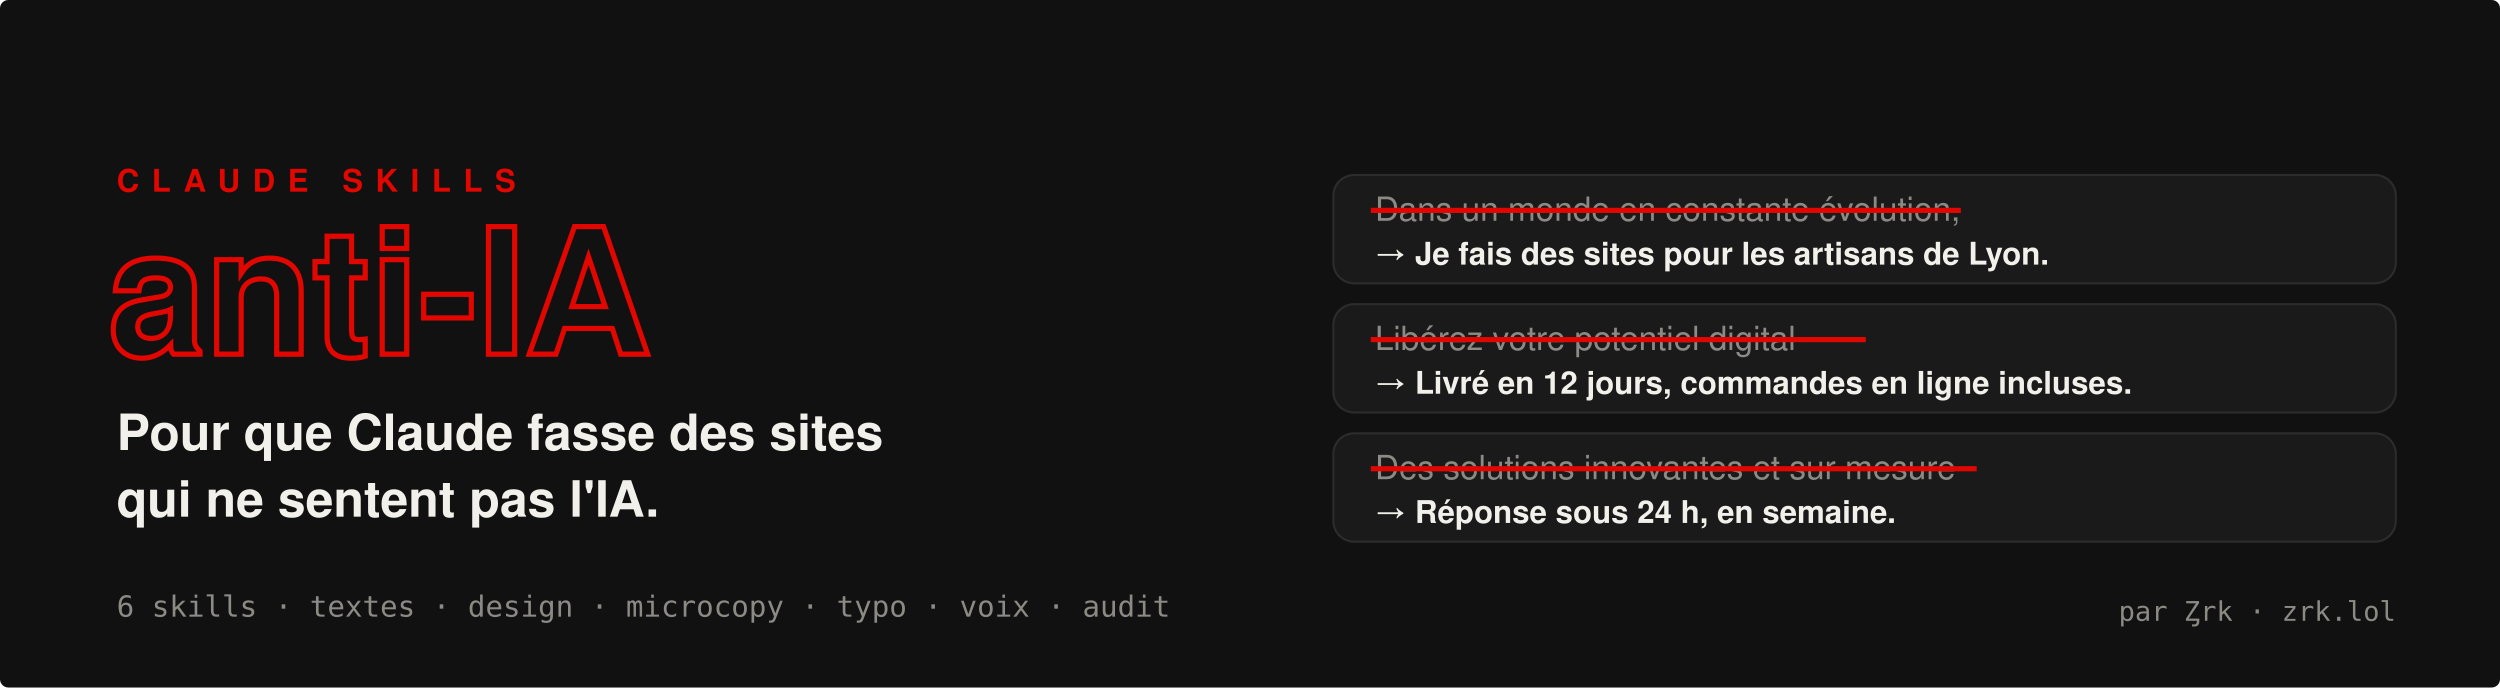
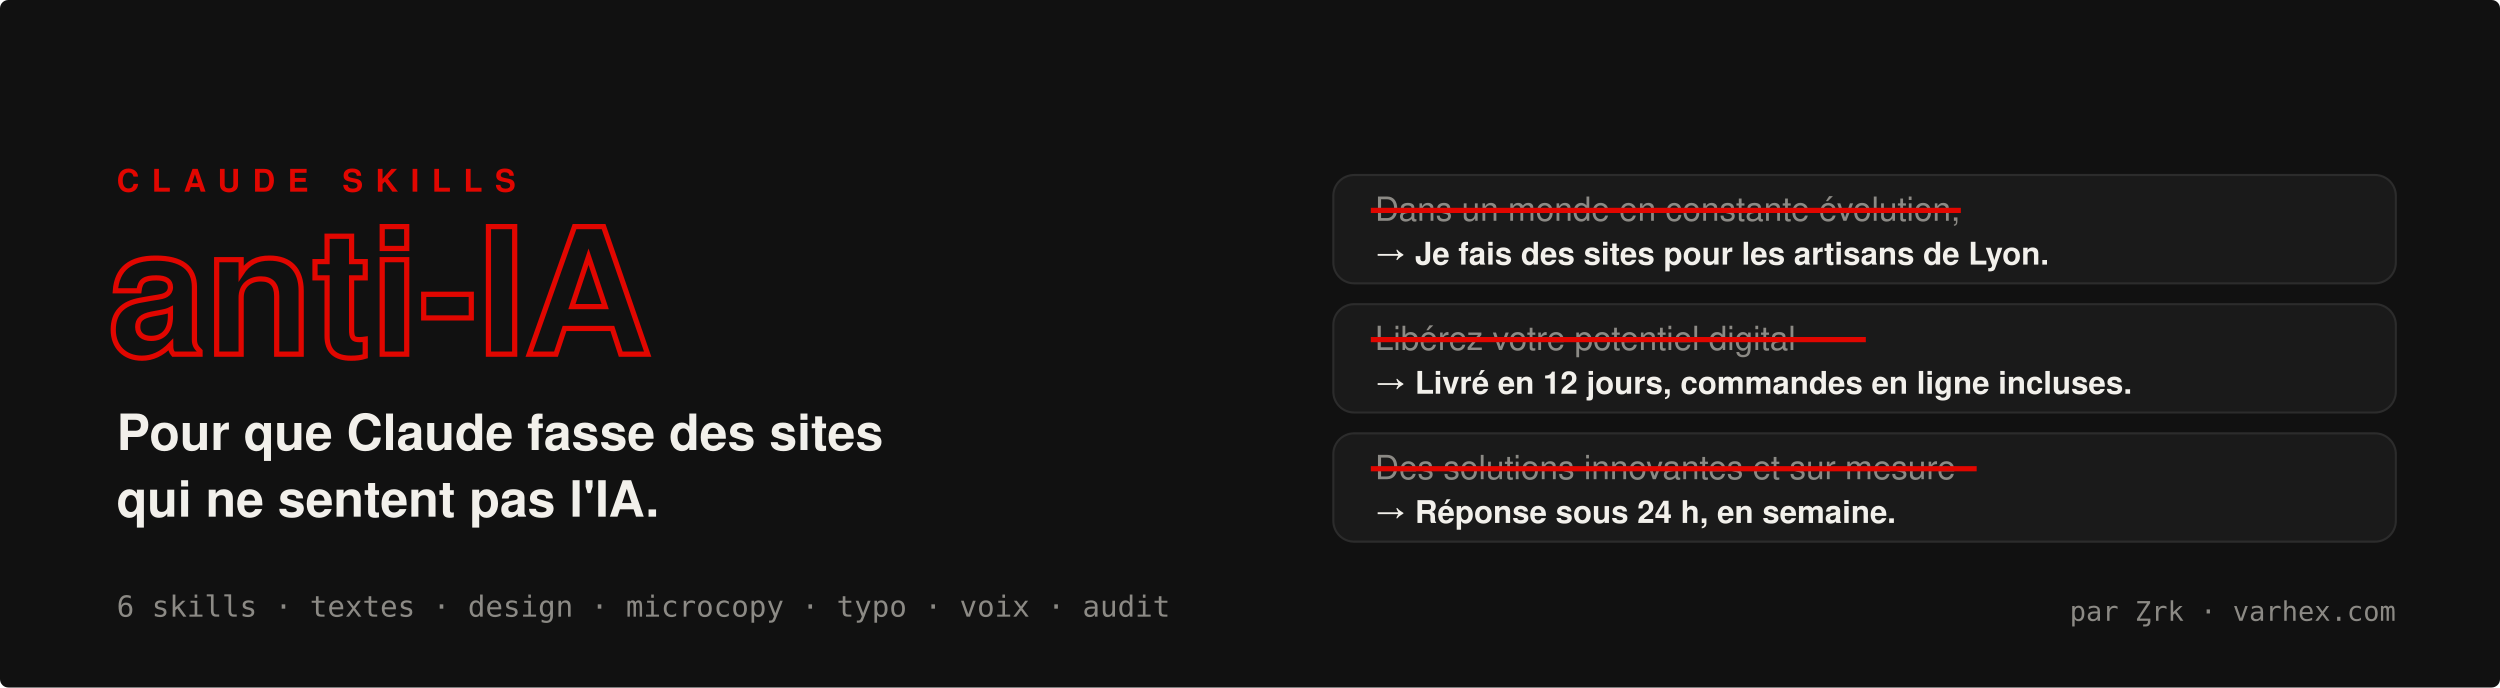
<svg xmlns="http://www.w3.org/2000/svg" width="1200" height="330" viewBox="0 0 1200 330" font-family="'Helvetica Neue', Helvetica, Arial, sans-serif">
  <defs>
    <linearGradient id="red">
      <stop offset="0" stop-color="#e10600" />
    </linearGradient>
    <linearGradient id="fade">
      <stop offset="0" stop-color="#111111" />
    </linearGradient>
    <filter id="neon">
      <feOffset dx="0" dy="0" />
    </filter>
    <filter id="soft">
      <feOffset dx="0" dy="0" />
    </filter>
    <clipPath id="frame">
      <rect width="1200" height="330" rx="4" />
    </clipPath>
  </defs>
  <g clip-path="url(#frame)">
    <rect width="1200" height="330" fill="#111111" />
    <text x="56" y="92" font-size="15" fill="#e10600" font-weight="800" text-anchor="start" letter-spacing="6">CLAUDE SKILLS</text>
    <g filter="url(#neon)">
      <text x="52" y="170" font-size="84" fill="none" font-weight="900" text-anchor="start" stroke="#e10600" stroke-width="2.5">anti-IA</text>
    </g>
    <text x="56" y="216" font-size="24" fill="#f2f0eb" font-weight="600" text-anchor="start">Pour que Claude fasse des sites</text>
    <text x="56" y="248" font-size="24" fill="#f2f0eb" font-weight="600" text-anchor="start">qui ne sentent pas l'IA.</text>
    <text x="56" y="296" font-size="14" fill="#8c8a85" font-weight="400" text-anchor="start" font-family="Consolas, 'SF Mono', Menlo, monospace">6 skills · textes · design · microcopy · typo · voix · audit</text>
    <rect x="640" y="84" width="510" height="52" rx="10" fill="#1a1a1a" stroke="#2c2c2c" />
    <text x="660" y="106" font-size="16" fill="#8c8a85" font-weight="400" text-anchor="start">Dans un monde en constante évolution,</text>
    <line x1="658" y1="101" x2="941.2" y2="101" stroke="#e10600" stroke-width="2.5" />
    <text x="660" y="127" font-size="15" fill="#f2f0eb" font-weight="600" text-anchor="start">→ Je fais des sites pour les artisans de Lyon.</text>
    <rect x="640" y="146" width="510" height="52" rx="10" fill="#1a1a1a" stroke="#2c2c2c" />
    <text x="660" y="168" font-size="16" fill="#8c8a85" font-weight="400" text-anchor="start">Libérez votre potentiel digital</text>
    <line x1="658" y1="163" x2="895.6" y2="163" stroke="#e10600" stroke-width="2.5" />
    <text x="660" y="189" font-size="15" fill="#f2f0eb" font-weight="600" text-anchor="start">→ Livré en 12 jours, commandes en ligne incluses.</text>
    <rect x="640" y="208" width="510" height="52" rx="10" fill="#1a1a1a" stroke="#2c2c2c" />
    <text x="660" y="230" font-size="16" fill="#8c8a85" font-weight="400" text-anchor="start">Des solutions innovantes et sur mesure</text>
    <line x1="658" y1="225" x2="948.8" y2="225" stroke="#e10600" stroke-width="2.5" />
    <text x="660" y="251" font-size="15" fill="#f2f0eb" font-weight="600" text-anchor="start">→ Réponse sous 24 h, en semaine.</text>
-     <text x="1150" y="298" font-size="13" fill="#8c8a85" font-weight="400" text-anchor="end" font-family="Consolas, 'SF Mono', Menlo, monospace">par Ȥrk · zrk.lol</text>
+     <text x="1150" y="298" font-size="13" fill="#8c8a85" font-weight="400" text-anchor="end" font-family="Consolas, 'SF Mono', Menlo, monospace">par Ȥrk · varhex.com</text>
  </g>
</svg>
